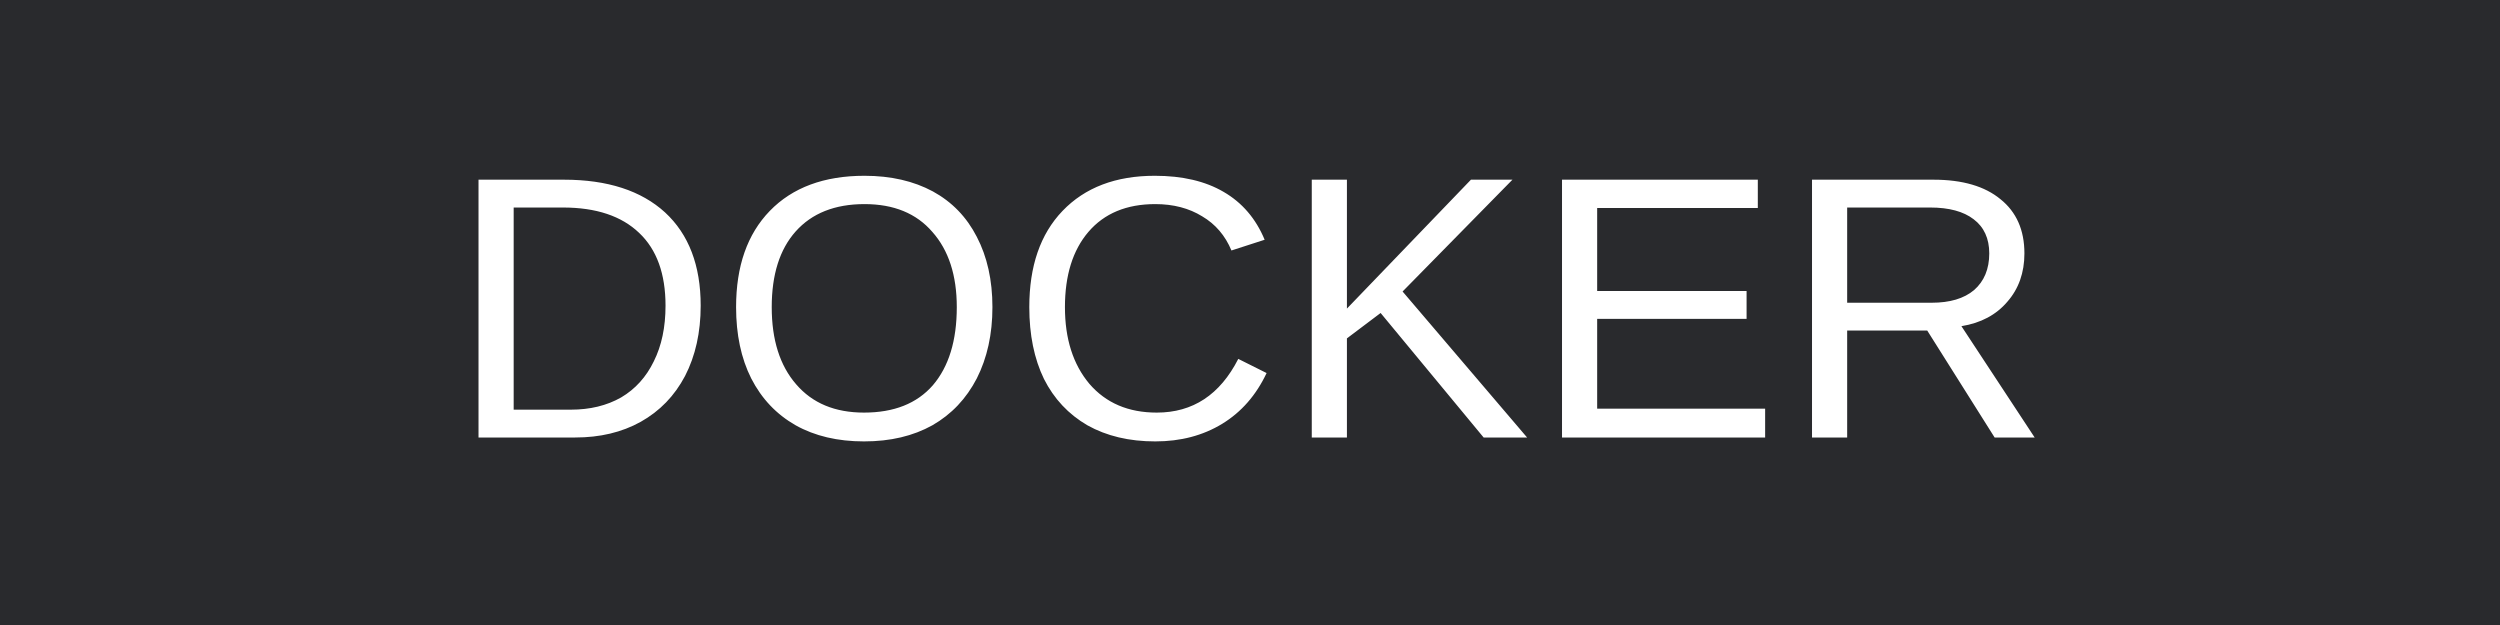
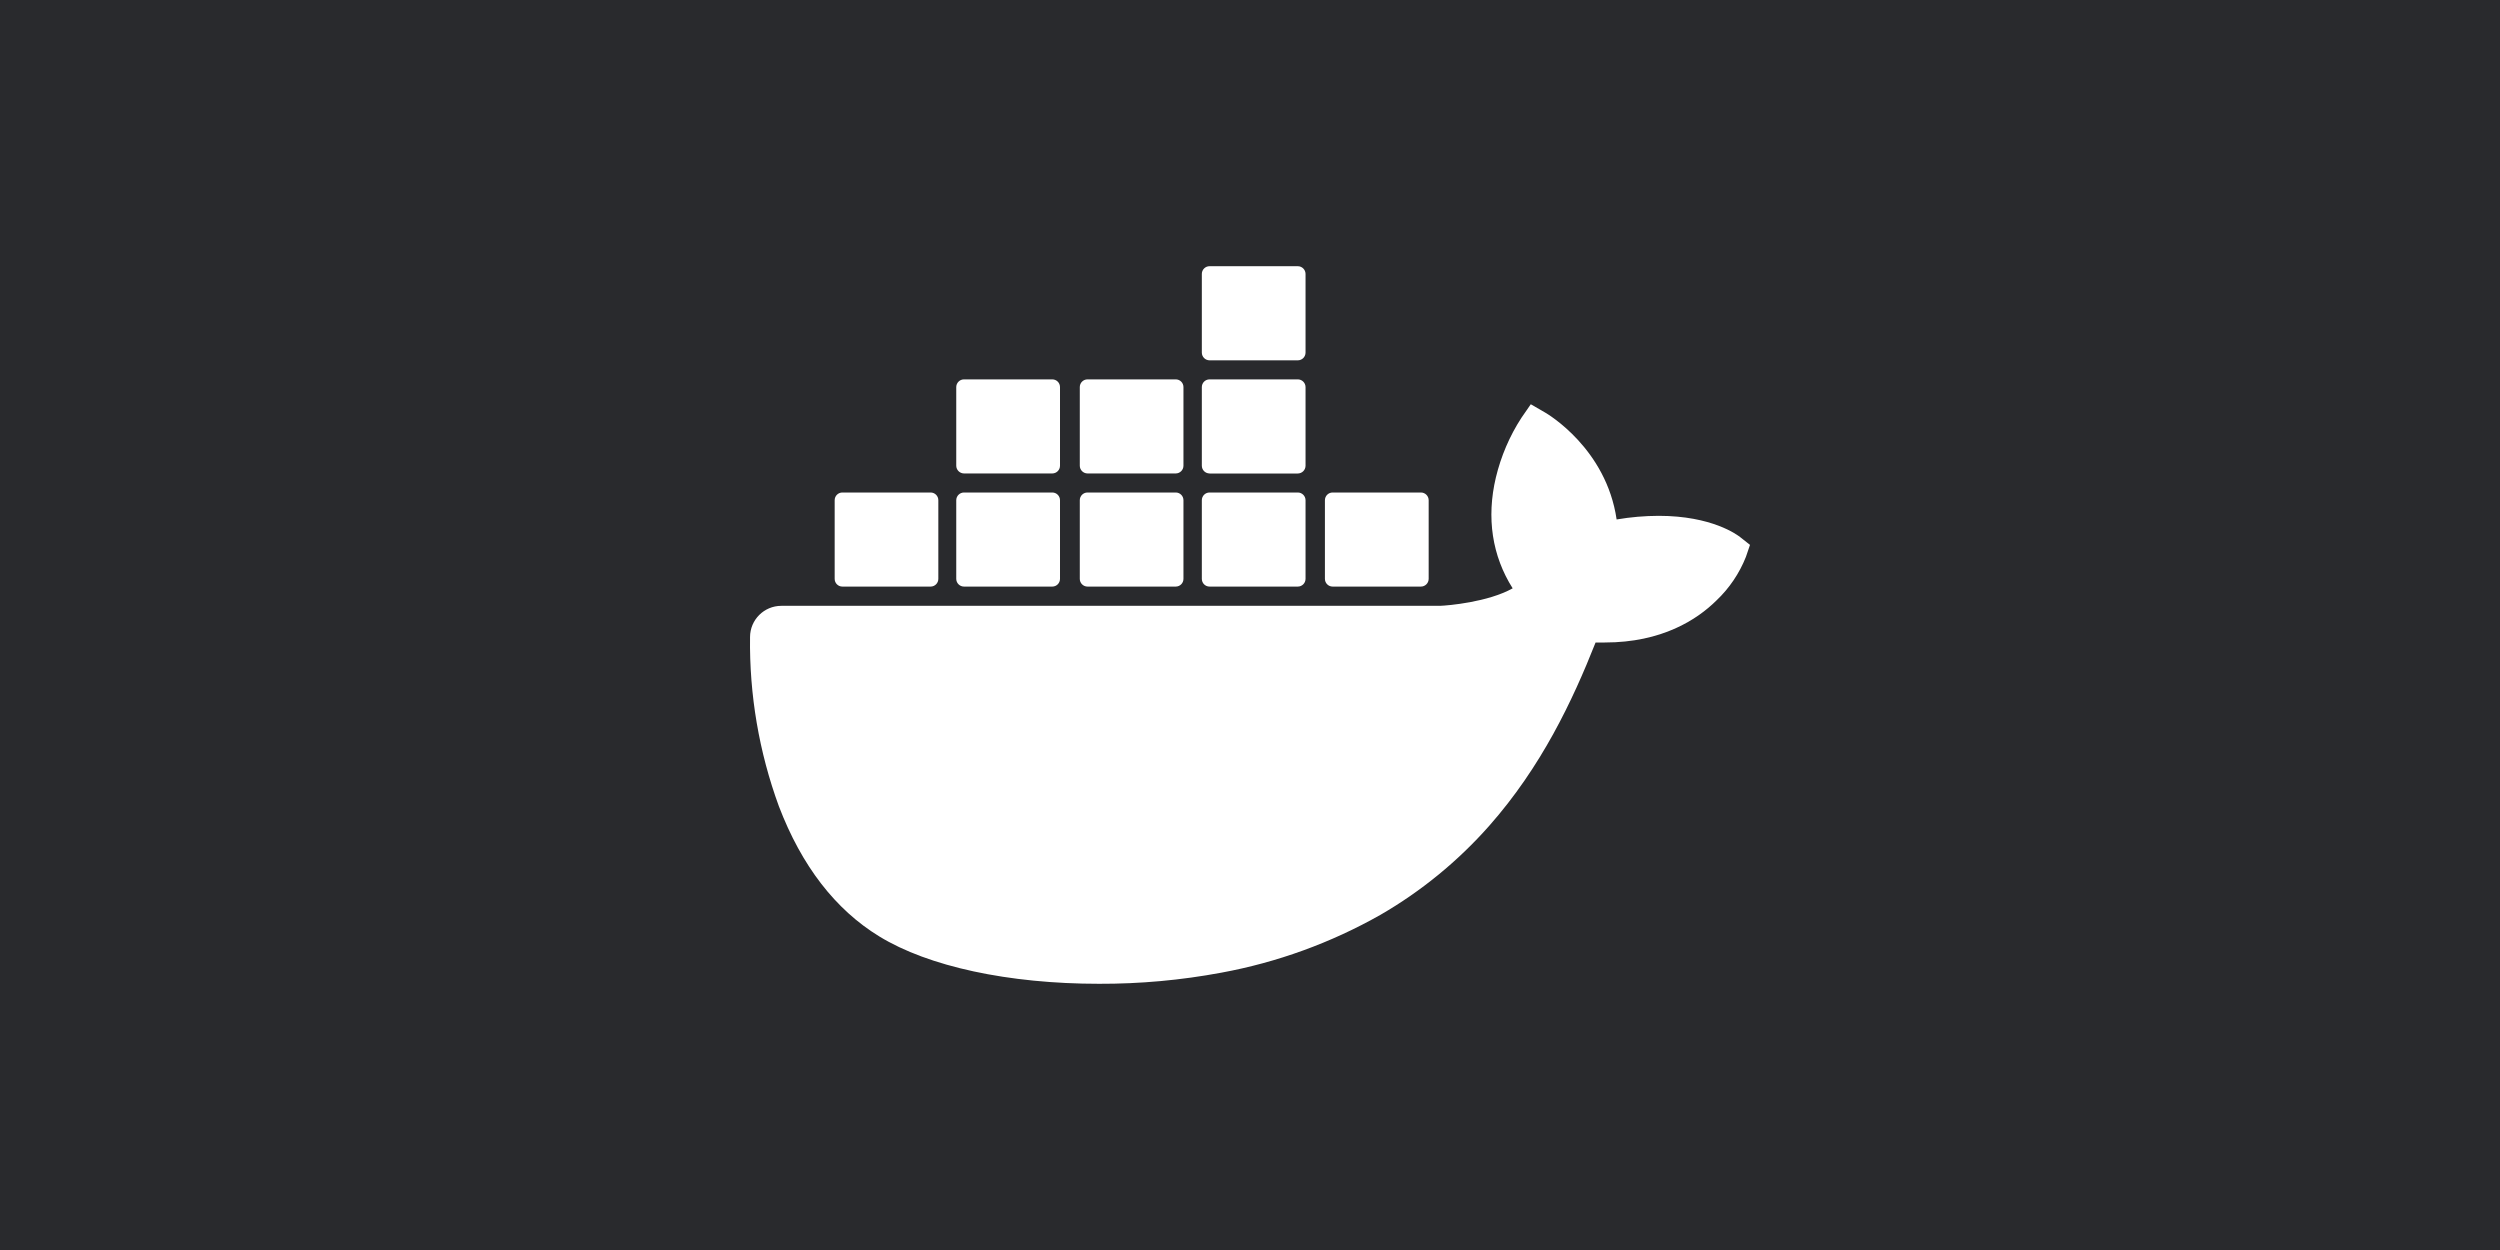
- <svg xmlns="http://www.w3.org/2000/svg" width="80" height="20" viewBox="0 0 80 20">
-   <rect width="80" height="20" fill="#292A2D" rx="0" />
-   <text x="40" y="14" text-anchor="middle" fill="white" font-family="Arial, sans-serif" font-size="12">DOCKER</text>
+ <svg xmlns="http://www.w3.org/2000/svg" width="40" height="20" viewBox="0 0 40 20">
+   <rect width="40" height="20" fill="#292A2D" rx="0" />
+   <g transform="translate(12, 2) scale(0.6666667)">
+     <path fill="#FFFFFF" d="M13.983 11.078h2.119a.186.186 0 00.186-.185V9.006a.186.186 0 00-.186-.186h-2.119a.185.185 0 00-.185.185v1.888c0 .102.083.185.185.185m-2.954-5.43h2.118a.186.186 0 00.186-.186V3.574a.186.186 0 00-.186-.185h-2.118a.185.185 0 00-.185.185v1.888c0 .102.082.185.185.186m0 2.716h2.118a.187.187 0 00.186-.186V6.29a.186.186 0 00-.186-.185h-2.118a.185.185 0 00-.185.185v1.887c0 .102.082.185.185.186m-2.93 0h2.12a.186.186 0 00.184-.186V6.29a.185.185 0 00-.185-.185H8.1a.185.185 0 00-.185.185v1.887c0 .102.083.185.185.186m-2.964 0h2.119a.186.186 0 00.185-.186V6.29a.185.185 0 00-.185-.185H5.136a.186.186 0 00-.186.185v1.887c0 .102.084.185.186.186m5.893 2.715h2.118a.186.186 0 00.186-.185V9.006a.186.186 0 00-.186-.186h-2.118a.185.185 0 00-.185.185v1.888c0 .102.082.185.185.185m-2.93 0h2.12a.185.185 0 00.184-.185V9.006a.185.185 0 00-.184-.186h-2.12a.185.185 0 00-.184.185v1.888c0 .102.083.185.185.185m-2.964 0h2.119a.185.185 0 00.185-.185V9.006a.185.185 0 00-.184-.186h-2.12a.186.186 0 00-.186.186v1.887c0 .102.084.185.186.185m-2.92 0h2.12a.185.185 0 00.184-.185V9.006a.185.185 0 00-.184-.186h-2.12a.185.185 0 00-.184.185v1.888c0 .102.082.185.185.185M23.763 9.89c-.065-.051-.672-.51-1.954-.51-.338.001-.676.03-1.01.087-.248-1.7-1.653-2.53-1.716-2.566l-.344-.199-.226.327c-.284.438-.49.922-.612 1.43-.23.97-.09 1.882.403 2.661-.595.332-1.55.413-1.744.42H.751a.751.751 0 00-.75.748 11.376 11.376 0 00.692 4.062c.545 1.428 1.355 2.48 2.41 3.124 1.18.723 3.1 1.137 5.275 1.137.983.003 1.963-.086 2.93-.266a12.248 12.248 0 003.823-1.389c.98-.567 1.86-1.288 2.61-2.136 1.252-1.418 1.998-2.997 2.553-4.4h.221c1.372 0 2.215-.549 2.68-1.009.309-.293.55-.65.707-1.046l.098-.288z" />
+   </g>
</svg>
